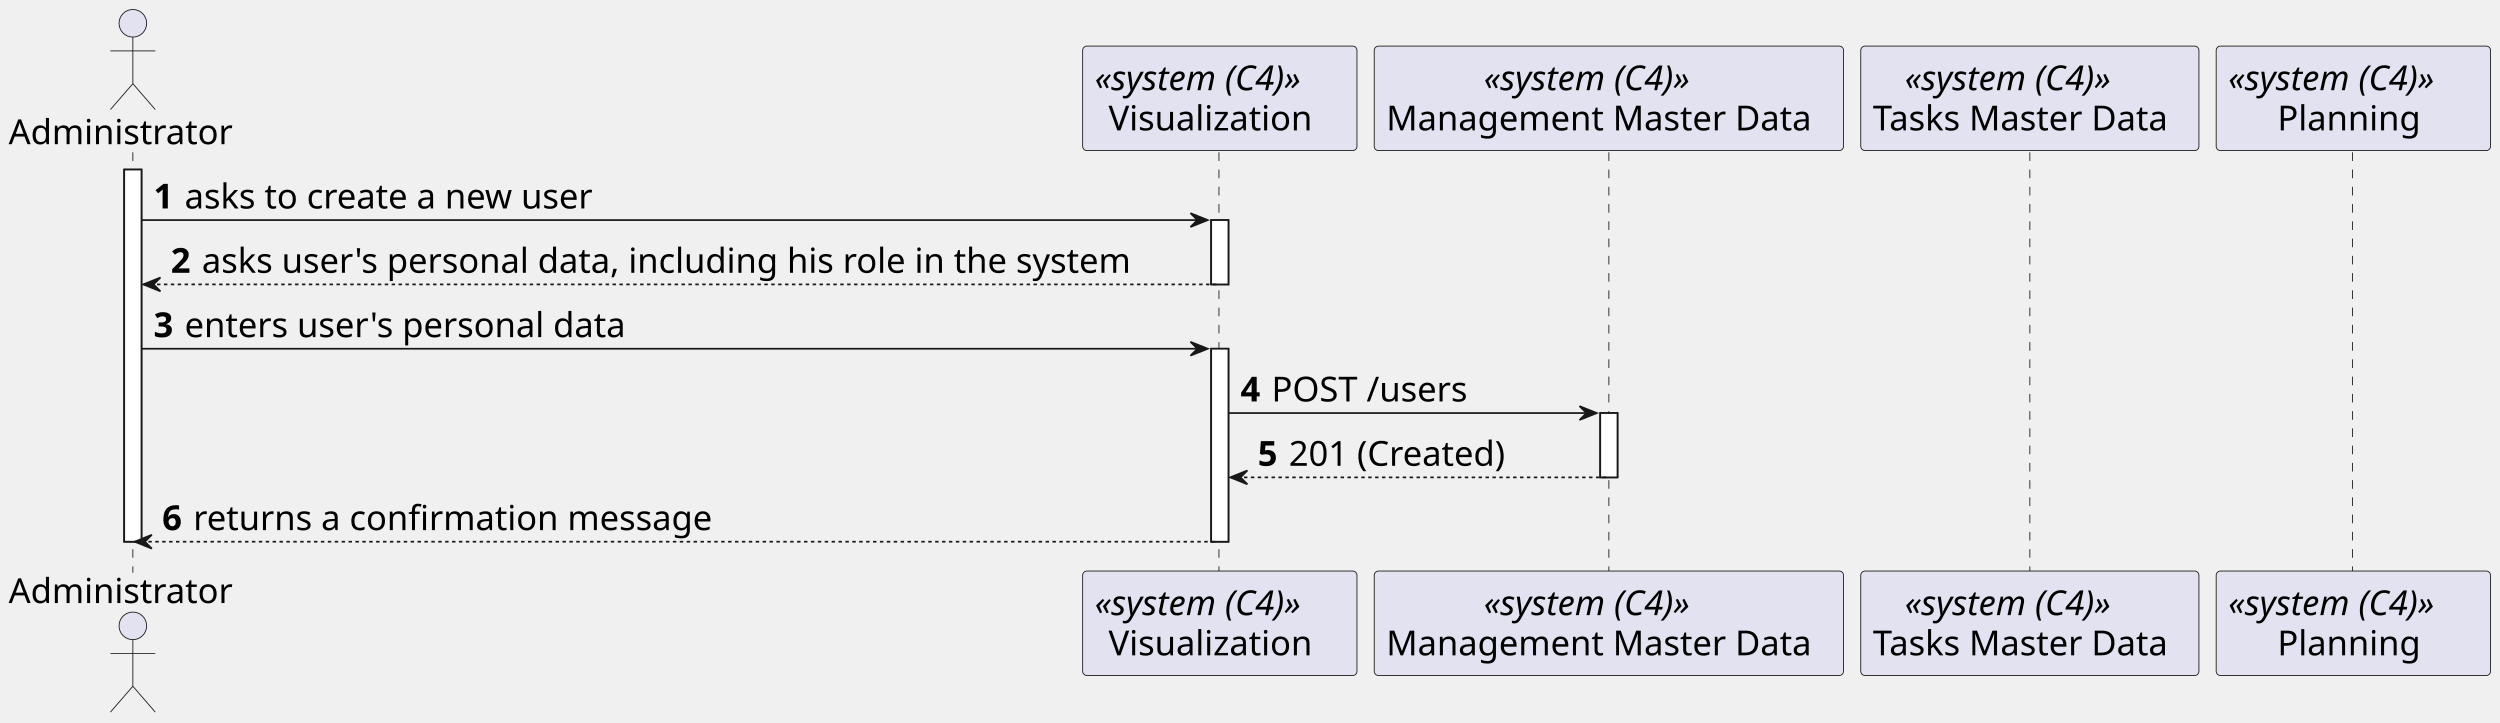
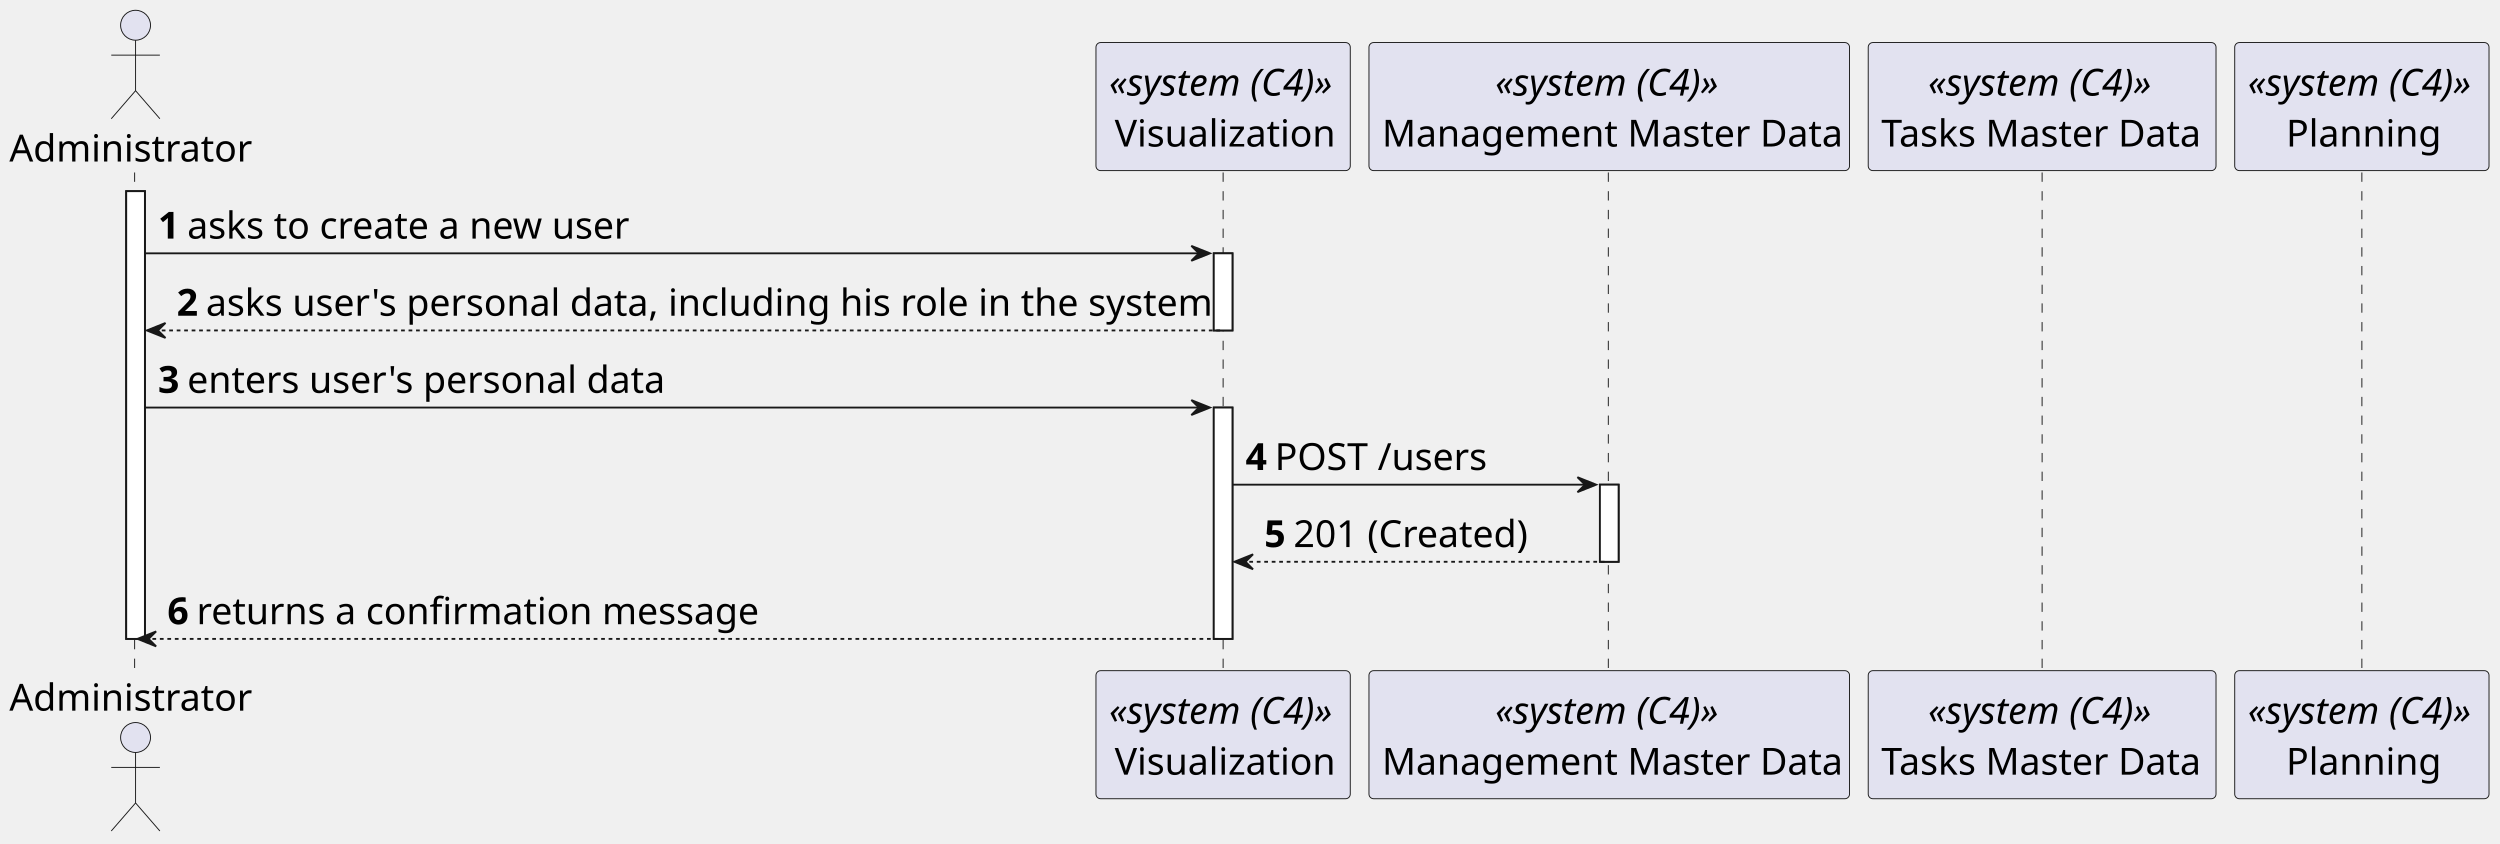
- <svg xmlns="http://www.w3.org/2000/svg" contentStyleType="text/css" height="419px" preserveAspectRatio="none" style="width:1449px;height:419px;background:#FFFFFF;" version="1.1" viewBox="0 0 1449 419" width="1449px" zoomAndPan="magnify">
+ <svg xmlns="http://www.w3.org/2000/svg" contentStyleType="text/css" height="451px" preserveAspectRatio="none" style="width:1337px;height:451px;background:#FFFFFF;" version="1.1" viewBox="0 0 1337 451" width="1337px" zoomAndPan="magnify">
  <defs />
  <g>
-     <rect fill="#FFFFFF" height="215.688" style="stroke:#181818;stroke-width:1.0;" width="10" x="72" y="98.281" />
-     <rect fill="#FFFFFF" height="37.281" style="stroke:#181818;stroke-width:1.0;" width="10" x="702" y="127.562" />
-     <rect fill="#FFFFFF" height="111.844" style="stroke:#181818;stroke-width:1.0;" width="10" x="702" y="202.125" />
-     <rect fill="#FFFFFF" height="37.281" style="stroke:#181818;stroke-width:1.0;" width="10" x="927.5" y="239.406" />
-     <line style="stroke:#181818;stroke-width:0.5;stroke-dasharray:5.0,5.0;" x1="77" x2="77" y1="88.281" y2="331.969" />
-     <line style="stroke:#181818;stroke-width:0.5;stroke-dasharray:5.0,5.0;" x1="706.5" x2="706.5" y1="88.281" y2="331.969" />
-     <line style="stroke:#181818;stroke-width:0.5;stroke-dasharray:5.0,5.0;" x1="932.5" x2="932.5" y1="88.281" y2="331.969" />
-     <line style="stroke:#181818;stroke-width:0.5;stroke-dasharray:5.0,5.0;" x1="1176.5" x2="1176.5" y1="88.281" y2="331.969" />
-     <line style="stroke:#181818;stroke-width:0.5;stroke-dasharray:5.0,5.0;" x1="1363.5" x2="1363.5" y1="88.281" y2="331.969" />
-     <text fill="#000000" font-family="sans-serif" font-size="20" lengthAdjust="spacing" textLength="138" x="5" y="83.564">Administrator</text>
-     <ellipse cx="77" cy="13.5" fill="#E2E2F0" rx="8" ry="8" style="stroke:#181818;stroke-width:0.5;" />
-     <path d="M77,21.5 L77,48.5 M64,29.5 L90,29.5 M77,48.5 L64,63.5 M77,48.5 L90,63.5 " fill="none" style="stroke:#181818;stroke-width:0.5;" />
-     <text fill="#000000" font-family="sans-serif" font-size="20" lengthAdjust="spacing" textLength="138" x="5" y="349.533">Administrator</text>
-     <ellipse cx="77" cy="362.75" fill="#E2E2F0" rx="8" ry="8" style="stroke:#181818;stroke-width:0.5;" />
-     <path d="M77,370.75 L77,397.75 M64,378.75 L90,378.75 M77,397.75 L64,412.75 M77,397.75 L90,412.75 " fill="none" style="stroke:#181818;stroke-width:0.5;" />
-     <rect fill="#E2E2F0" height="60.562" rx="2.5" ry="2.5" style="stroke:#181818;stroke-width:0.5;" width="159" x="627.5" y="26.719" />
-     <text fill="#000000" font-family="sans-serif" font-size="20" font-style="italic" lengthAdjust="spacing" textLength="145" x="634.5" y="52.283">«system (C4)»</text>
-     <text fill="#000000" font-family="sans-serif" font-size="20" lengthAdjust="spacing" textLength="129" x="642.5" y="75.564">Visualization</text>
-     <rect fill="#E2E2F0" height="60.562" rx="2.5" ry="2.5" style="stroke:#181818;stroke-width:0.5;" width="159" x="627.5" y="330.969" />
-     <text fill="#000000" font-family="sans-serif" font-size="20" font-style="italic" lengthAdjust="spacing" textLength="145" x="634.5" y="356.533">«system (C4)»</text>
-     <text fill="#000000" font-family="sans-serif" font-size="20" lengthAdjust="spacing" textLength="129" x="642.5" y="379.815">Visualization</text>
-     <rect fill="#E2E2F0" height="60.562" rx="2.5" ry="2.5" style="stroke:#181818;stroke-width:0.5;" width="272" x="796.5" y="26.719" />
-     <text fill="#000000" font-family="sans-serif" font-size="20" font-style="italic" lengthAdjust="spacing" textLength="145" x="860" y="52.283">«system (C4)»</text>
-     <text fill="#000000" font-family="sans-serif" font-size="20" lengthAdjust="spacing" textLength="258" x="803.5" y="75.564">Management Master Data</text>
-     <rect fill="#E2E2F0" height="60.562" rx="2.5" ry="2.5" style="stroke:#181818;stroke-width:0.5;" width="272" x="796.5" y="330.969" />
-     <text fill="#000000" font-family="sans-serif" font-size="20" font-style="italic" lengthAdjust="spacing" textLength="145" x="860" y="356.533">«system (C4)»</text>
-     <text fill="#000000" font-family="sans-serif" font-size="20" lengthAdjust="spacing" textLength="258" x="803.5" y="379.815">Management Master Data</text>
-     <rect fill="#E2E2F0" height="60.562" rx="2.5" ry="2.5" style="stroke:#181818;stroke-width:0.5;" width="196" x="1078.5" y="26.719" />
-     <text fill="#000000" font-family="sans-serif" font-size="20" font-style="italic" lengthAdjust="spacing" textLength="145" x="1104" y="52.283">«system (C4)»</text>
-     <text fill="#000000" font-family="sans-serif" font-size="20" lengthAdjust="spacing" textLength="182" x="1085.5" y="75.564">Tasks Master Data</text>
-     <rect fill="#E2E2F0" height="60.562" rx="2.5" ry="2.5" style="stroke:#181818;stroke-width:0.5;" width="196" x="1078.5" y="330.969" />
-     <text fill="#000000" font-family="sans-serif" font-size="20" font-style="italic" lengthAdjust="spacing" textLength="145" x="1104" y="356.533">«system (C4)»</text>
-     <text fill="#000000" font-family="sans-serif" font-size="20" lengthAdjust="spacing" textLength="182" x="1085.5" y="379.815">Tasks Master Data</text>
-     <rect fill="#E2E2F0" height="60.562" rx="2.5" ry="2.5" style="stroke:#181818;stroke-width:0.5;" width="159" x="1284.5" y="26.719" />
-     <text fill="#000000" font-family="sans-serif" font-size="20" font-style="italic" lengthAdjust="spacing" textLength="145" x="1291.5" y="52.283">«system (C4)»</text>
-     <text fill="#000000" font-family="sans-serif" font-size="20" lengthAdjust="spacing" textLength="88" x="1320" y="75.564">Planning</text>
-     <rect fill="#E2E2F0" height="60.562" rx="2.5" ry="2.5" style="stroke:#181818;stroke-width:0.5;" width="159" x="1284.5" y="330.969" />
-     <text fill="#000000" font-family="sans-serif" font-size="20" font-style="italic" lengthAdjust="spacing" textLength="145" x="1291.5" y="356.533">«system (C4)»</text>
-     <text fill="#000000" font-family="sans-serif" font-size="20" lengthAdjust="spacing" textLength="88" x="1320" y="379.815">Planning</text>
-     <rect fill="#FFFFFF" height="215.688" style="stroke:#181818;stroke-width:1.0;" width="10" x="72" y="98.281" />
-     <rect fill="#FFFFFF" height="37.281" style="stroke:#181818;stroke-width:1.0;" width="10" x="702" y="127.562" />
-     <rect fill="#FFFFFF" height="111.844" style="stroke:#181818;stroke-width:1.0;" width="10" x="702" y="202.125" />
-     <rect fill="#FFFFFF" height="37.281" style="stroke:#181818;stroke-width:1.0;" width="10" x="927.5" y="239.406" />
-     <polygon fill="#181818" points="690,123.562,700,127.562,690,131.562,694,127.562" style="stroke:#181818;stroke-width:1.0;" />
-     <line style="stroke:#181818;stroke-width:1.0;" x1="82" x2="696" y1="127.562" y2="127.562" />
-     <text fill="#000000" font-family="sans-serif" font-size="20" font-weight="bold" lengthAdjust="spacing" textLength="14" x="89" y="120.846">1</text>
-     <text fill="#000000" font-family="sans-serif" font-size="20" lengthAdjust="spacing" textLength="254" x="107" y="120.846">asks to create a new user</text>
-     <polygon fill="#181818" points="93,160.844,83,164.844,93,168.844,89,164.844" style="stroke:#181818;stroke-width:1.0;" />
-     <line style="stroke:#181818;stroke-width:1.0;stroke-dasharray:2.0,2.0;" x1="87" x2="706" y1="164.844" y2="164.844" />
-     <text fill="#000000" font-family="sans-serif" font-size="20" font-weight="bold" lengthAdjust="spacing" textLength="14" x="99" y="158.127">2</text>
-     <text fill="#000000" font-family="sans-serif" font-size="20" lengthAdjust="spacing" textLength="578" x="117" y="158.127">asks user's personal data, including his role in the system</text>
-     <polygon fill="#181818" points="690,198.125,700,202.125,690,206.125,694,202.125" style="stroke:#181818;stroke-width:1.0;" />
-     <line style="stroke:#181818;stroke-width:1.0;" x1="82" x2="696" y1="202.125" y2="202.125" />
-     <text fill="#000000" font-family="sans-serif" font-size="20" font-weight="bold" lengthAdjust="spacing" textLength="14" x="89" y="195.408">3</text>
-     <text fill="#000000" font-family="sans-serif" font-size="20" lengthAdjust="spacing" textLength="271" x="107" y="195.408">enters user's personal data</text>
-     <polygon fill="#181818" points="915.5,235.406,925.5,239.406,915.5,243.406,919.5,239.406" style="stroke:#181818;stroke-width:1.0;" />
-     <line style="stroke:#181818;stroke-width:1.0;" x1="712" x2="921.5" y1="239.406" y2="239.406" />
-     <text fill="#000000" font-family="sans-serif" font-size="20" font-weight="bold" lengthAdjust="spacing" textLength="14" x="719" y="232.69">4</text>
-     <text fill="#000000" font-family="sans-serif" font-size="20" lengthAdjust="spacing" textLength="119" x="737" y="232.69">POST /users</text>
-     <polygon fill="#181818" points="723,272.688,713,276.688,723,280.688,719,276.688" style="stroke:#181818;stroke-width:1.0;" />
-     <line style="stroke:#181818;stroke-width:1.0;stroke-dasharray:2.0,2.0;" x1="717" x2="931.5" y1="276.688" y2="276.688" />
-     <text fill="#000000" font-family="sans-serif" font-size="20" font-weight="bold" lengthAdjust="spacing" textLength="14" x="729" y="269.971">5</text>
-     <text fill="#000000" font-family="sans-serif" font-size="20" lengthAdjust="spacing" textLength="140" x="747" y="269.971">201 (Created)</text>
-     <polygon fill="#181818" points="88,309.969,78,313.969,88,317.969,84,313.969" style="stroke:#181818;stroke-width:1.0;" />
-     <line style="stroke:#181818;stroke-width:1.0;stroke-dasharray:2.0,2.0;" x1="82" x2="706" y1="313.969" y2="313.969" />
-     <text fill="#000000" font-family="sans-serif" font-size="20" font-weight="bold" lengthAdjust="spacing" textLength="14" x="94" y="307.252">6</text>
-     <text fill="#000000" font-family="sans-serif" font-size="20" lengthAdjust="spacing" textLength="319" x="112" y="307.252">returns a confirmation message</text>
+     <rect fill="#FFFFFF" height="239.44" style="stroke:#181818;stroke-width:1.0;" width="10" x="67.5" y="102.24" />
+     <rect fill="#FFFFFF" height="41.24" style="stroke:#181818;stroke-width:1.0;" width="10" x="649.125" y="135.48" />
+     <rect fill="#FFFFFF" height="123.72" style="stroke:#181818;stroke-width:1.0;" width="10" x="649.125" y="217.96" />
+     <rect fill="#FFFFFF" height="41.24" style="stroke:#181818;stroke-width:1.0;" width="10" x="855.625" y="259.2" />
+     <line style="stroke:#181818;stroke-width:0.5;stroke-dasharray:5.0,5.0;" x1="72" x2="72" y1="92.24" y2="359.68" />
+     <line style="stroke:#181818;stroke-width:0.5;stroke-dasharray:5.0,5.0;" x1="654.125" x2="654.125" y1="92.24" y2="359.68" />
+     <line style="stroke:#181818;stroke-width:0.5;stroke-dasharray:5.0,5.0;" x1="860.125" x2="860.125" y1="92.24" y2="359.68" />
+     <line style="stroke:#181818;stroke-width:0.5;stroke-dasharray:5.0,5.0;" x1="1092.125" x2="1092.125" y1="92.24" y2="359.68" />
+     <line style="stroke:#181818;stroke-width:0.5;stroke-dasharray:5.0,5.0;" x1="1263.125" x2="1263.125" y1="92.24" y2="359.68" />
+     <text fill="#000000" font-family="sans-serif" font-size="20" lengthAdjust="spacing" textLength="129" x="5" y="86.38">Administrator</text>
+     <ellipse cx="72.5" cy="13.5" fill="#E2E2F0" rx="8" ry="8" style="stroke:#181818;stroke-width:0.5;" />
+     <path d="M72.5,21.5 L72.5,48.5 M59.5,29.5 L85.5,29.5 M72.5,48.5 L59.5,63.5 M72.5,48.5 L85.5,63.5 " fill="none" style="stroke:#181818;stroke-width:0.5;" />
+     <text fill="#000000" font-family="sans-serif" font-size="20" lengthAdjust="spacing" textLength="129" x="5" y="380.06">Administrator</text>
+     <ellipse cx="72.5" cy="394.42" fill="#E2E2F0" rx="8" ry="8" style="stroke:#181818;stroke-width:0.5;" />
+     <path d="M72.5,402.42 L72.5,429.42 M59.5,410.42 L85.5,410.42 M72.5,429.42 L59.5,444.42 M72.5,429.42 L85.5,444.42 " fill="none" style="stroke:#181818;stroke-width:0.5;" />
+     <rect fill="#E2E2F0" height="68.48" rx="2.5" ry="2.5" style="stroke:#181818;stroke-width:0.5;" width="136" x="586.125" y="22.76" />
+     <text fill="#000000" font-family="sans-serif" font-size="20" font-style="italic" lengthAdjust="spacing" textLength="122" x="593.125" y="51.14">«system (C4)»</text>
+     <text fill="#000000" font-family="sans-serif" font-size="20" lengthAdjust="spacing" textLength="116" x="596.125" y="78.38">Visualization</text>
+     <rect fill="#E2E2F0" height="68.48" rx="2.5" ry="2.5" style="stroke:#181818;stroke-width:0.5;" width="136" x="586.125" y="358.68" />
+     <text fill="#000000" font-family="sans-serif" font-size="20" font-style="italic" lengthAdjust="spacing" textLength="122" x="593.125" y="387.06">«system (C4)»</text>
+     <text fill="#000000" font-family="sans-serif" font-size="20" lengthAdjust="spacing" textLength="116" x="596.125" y="414.3">Visualization</text>
+     <rect fill="#E2E2F0" height="68.48" rx="2.5" ry="2.5" style="stroke:#181818;stroke-width:0.5;" width="257" x="732.125" y="22.76" />
+     <text fill="#000000" font-family="sans-serif" font-size="20" font-style="italic" lengthAdjust="spacing" textLength="122" x="799.625" y="51.14">«system (C4)»</text>
+     <text fill="#000000" font-family="sans-serif" font-size="20" lengthAdjust="spacing" textLength="243" x="739.125" y="78.38">Management Master Data</text>
+     <rect fill="#E2E2F0" height="68.48" rx="2.5" ry="2.5" style="stroke:#181818;stroke-width:0.5;" width="257" x="732.125" y="358.68" />
+     <text fill="#000000" font-family="sans-serif" font-size="20" font-style="italic" lengthAdjust="spacing" textLength="122" x="799.625" y="387.06">«system (C4)»</text>
+     <text fill="#000000" font-family="sans-serif" font-size="20" lengthAdjust="spacing" textLength="243" x="739.125" y="414.3">Management Master Data</text>
+     <rect fill="#E2E2F0" height="68.48" rx="2.5" ry="2.5" style="stroke:#181818;stroke-width:0.5;" width="186" x="999.125" y="22.76" />
+     <text fill="#000000" font-family="sans-serif" font-size="20" font-style="italic" lengthAdjust="spacing" textLength="122" x="1031.125" y="51.14">«system (C4)»</text>
+     <text fill="#000000" font-family="sans-serif" font-size="20" lengthAdjust="spacing" textLength="172" x="1006.125" y="78.38">Tasks Master Data</text>
+     <rect fill="#E2E2F0" height="68.48" rx="2.5" ry="2.5" style="stroke:#181818;stroke-width:0.5;" width="186" x="999.125" y="358.68" />
+     <text fill="#000000" font-family="sans-serif" font-size="20" font-style="italic" lengthAdjust="spacing" textLength="122" x="1031.125" y="387.06">«system (C4)»</text>
+     <text fill="#000000" font-family="sans-serif" font-size="20" lengthAdjust="spacing" textLength="172" x="1006.125" y="414.3">Tasks Master Data</text>
+     <rect fill="#E2E2F0" height="68.48" rx="2.5" ry="2.5" style="stroke:#181818;stroke-width:0.5;" width="136" x="1195.125" y="22.76" />
+     <text fill="#000000" font-family="sans-serif" font-size="20" font-style="italic" lengthAdjust="spacing" textLength="122" x="1202.125" y="51.14">«system (C4)»</text>
+     <text fill="#000000" font-family="sans-serif" font-size="20" lengthAdjust="spacing" textLength="81" x="1222.625" y="78.38">Planning</text>
+     <rect fill="#E2E2F0" height="68.48" rx="2.5" ry="2.5" style="stroke:#181818;stroke-width:0.5;" width="136" x="1195.125" y="358.68" />
+     <text fill="#000000" font-family="sans-serif" font-size="20" font-style="italic" lengthAdjust="spacing" textLength="122" x="1202.125" y="387.06">«system (C4)»</text>
+     <text fill="#000000" font-family="sans-serif" font-size="20" lengthAdjust="spacing" textLength="81" x="1222.625" y="414.3">Planning</text>
+     <rect fill="#FFFFFF" height="239.44" style="stroke:#181818;stroke-width:1.0;" width="10" x="67.5" y="102.24" />
+     <rect fill="#FFFFFF" height="41.24" style="stroke:#181818;stroke-width:1.0;" width="10" x="649.125" y="135.48" />
+     <rect fill="#FFFFFF" height="123.72" style="stroke:#181818;stroke-width:1.0;" width="10" x="649.125" y="217.96" />
+     <rect fill="#FFFFFF" height="41.24" style="stroke:#181818;stroke-width:1.0;" width="10" x="855.625" y="259.2" />
+     <polygon fill="#181818" points="637.125,131.48,647.125,135.48,637.125,139.48,641.125,135.48" style="stroke:#181818;stroke-width:1.0;" />
+     <line style="stroke:#181818;stroke-width:1.0;" x1="77.5" x2="643.125" y1="135.48" y2="135.48" />
+     <text fill="#000000" font-family="sans-serif" font-size="20" font-weight="bold" lengthAdjust="spacing" textLength="11.625" x="84.5" y="127.62">1</text>
+     <text fill="#000000" font-family="sans-serif" font-size="20" lengthAdjust="spacing" textLength="235" x="100.125" y="127.62">asks to create a new user</text>
+     <polygon fill="#181818" points="88.5,172.72,78.5,176.72,88.5,180.72,84.5,176.72" style="stroke:#181818;stroke-width:1.0;" />
+     <line style="stroke:#181818;stroke-width:1.0;stroke-dasharray:2.0,2.0;" x1="82.5" x2="653.125" y1="176.72" y2="176.72" />
+     <text fill="#000000" font-family="sans-serif" font-size="20" font-weight="bold" lengthAdjust="spacing" textLength="11.625" x="94.5" y="168.86">2</text>
+     <text fill="#000000" font-family="sans-serif" font-size="20" lengthAdjust="spacing" textLength="532" x="110.125" y="168.86">asks user's personal data, including his role in the system</text>
+     <polygon fill="#181818" points="637.125,213.96,647.125,217.96,637.125,221.96,641.125,217.96" style="stroke:#181818;stroke-width:1.0;" />
+     <line style="stroke:#181818;stroke-width:1.0;" x1="77.5" x2="643.125" y1="217.96" y2="217.96" />
+     <text fill="#000000" font-family="sans-serif" font-size="20" font-weight="bold" lengthAdjust="spacing" textLength="11.625" x="84.5" y="210.1">3</text>
+     <text fill="#000000" font-family="sans-serif" font-size="20" lengthAdjust="spacing" textLength="252" x="100.125" y="210.1">enters user's personal data</text>
+     <polygon fill="#181818" points="843.625,255.2,853.625,259.2,843.625,263.2,847.625,259.2" style="stroke:#181818;stroke-width:1.0;" />
+     <line style="stroke:#181818;stroke-width:1.0;" x1="659.125" x2="849.625" y1="259.2" y2="259.2" />
+     <text fill="#000000" font-family="sans-serif" font-size="20" font-weight="bold" lengthAdjust="spacing" textLength="11.625" x="666.125" y="251.34">4</text>
+     <text fill="#000000" font-family="sans-serif" font-size="20" lengthAdjust="spacing" textLength="113" x="681.75" y="251.34">POST /users</text>
+     <polygon fill="#181818" points="670.125,296.44,660.125,300.44,670.125,304.44,666.125,300.44" style="stroke:#181818;stroke-width:1.0;" />
+     <line style="stroke:#181818;stroke-width:1.0;stroke-dasharray:2.0,2.0;" x1="664.125" x2="859.625" y1="300.44" y2="300.44" />
+     <text fill="#000000" font-family="sans-serif" font-size="20" font-weight="bold" lengthAdjust="spacing" textLength="11.625" x="676.125" y="292.58">5</text>
+     <text fill="#000000" font-family="sans-serif" font-size="20" lengthAdjust="spacing" textLength="123" x="691.75" y="292.58">201 (Created)</text>
+     <polygon fill="#181818" points="83.5,337.68,73.5,341.68,83.5,345.68,79.5,341.68" style="stroke:#181818;stroke-width:1.0;" />
+     <line style="stroke:#181818;stroke-width:1.0;stroke-dasharray:2.0,2.0;" x1="77.5" x2="653.125" y1="341.68" y2="341.68" />
+     <text fill="#000000" font-family="sans-serif" font-size="20" font-weight="bold" lengthAdjust="spacing" textLength="11.625" x="89.5" y="333.82">6</text>
+     <text fill="#000000" font-family="sans-serif" font-size="20" lengthAdjust="spacing" textLength="298" x="105.125" y="333.82">returns a confirmation message</text>
  </g>
</svg>
